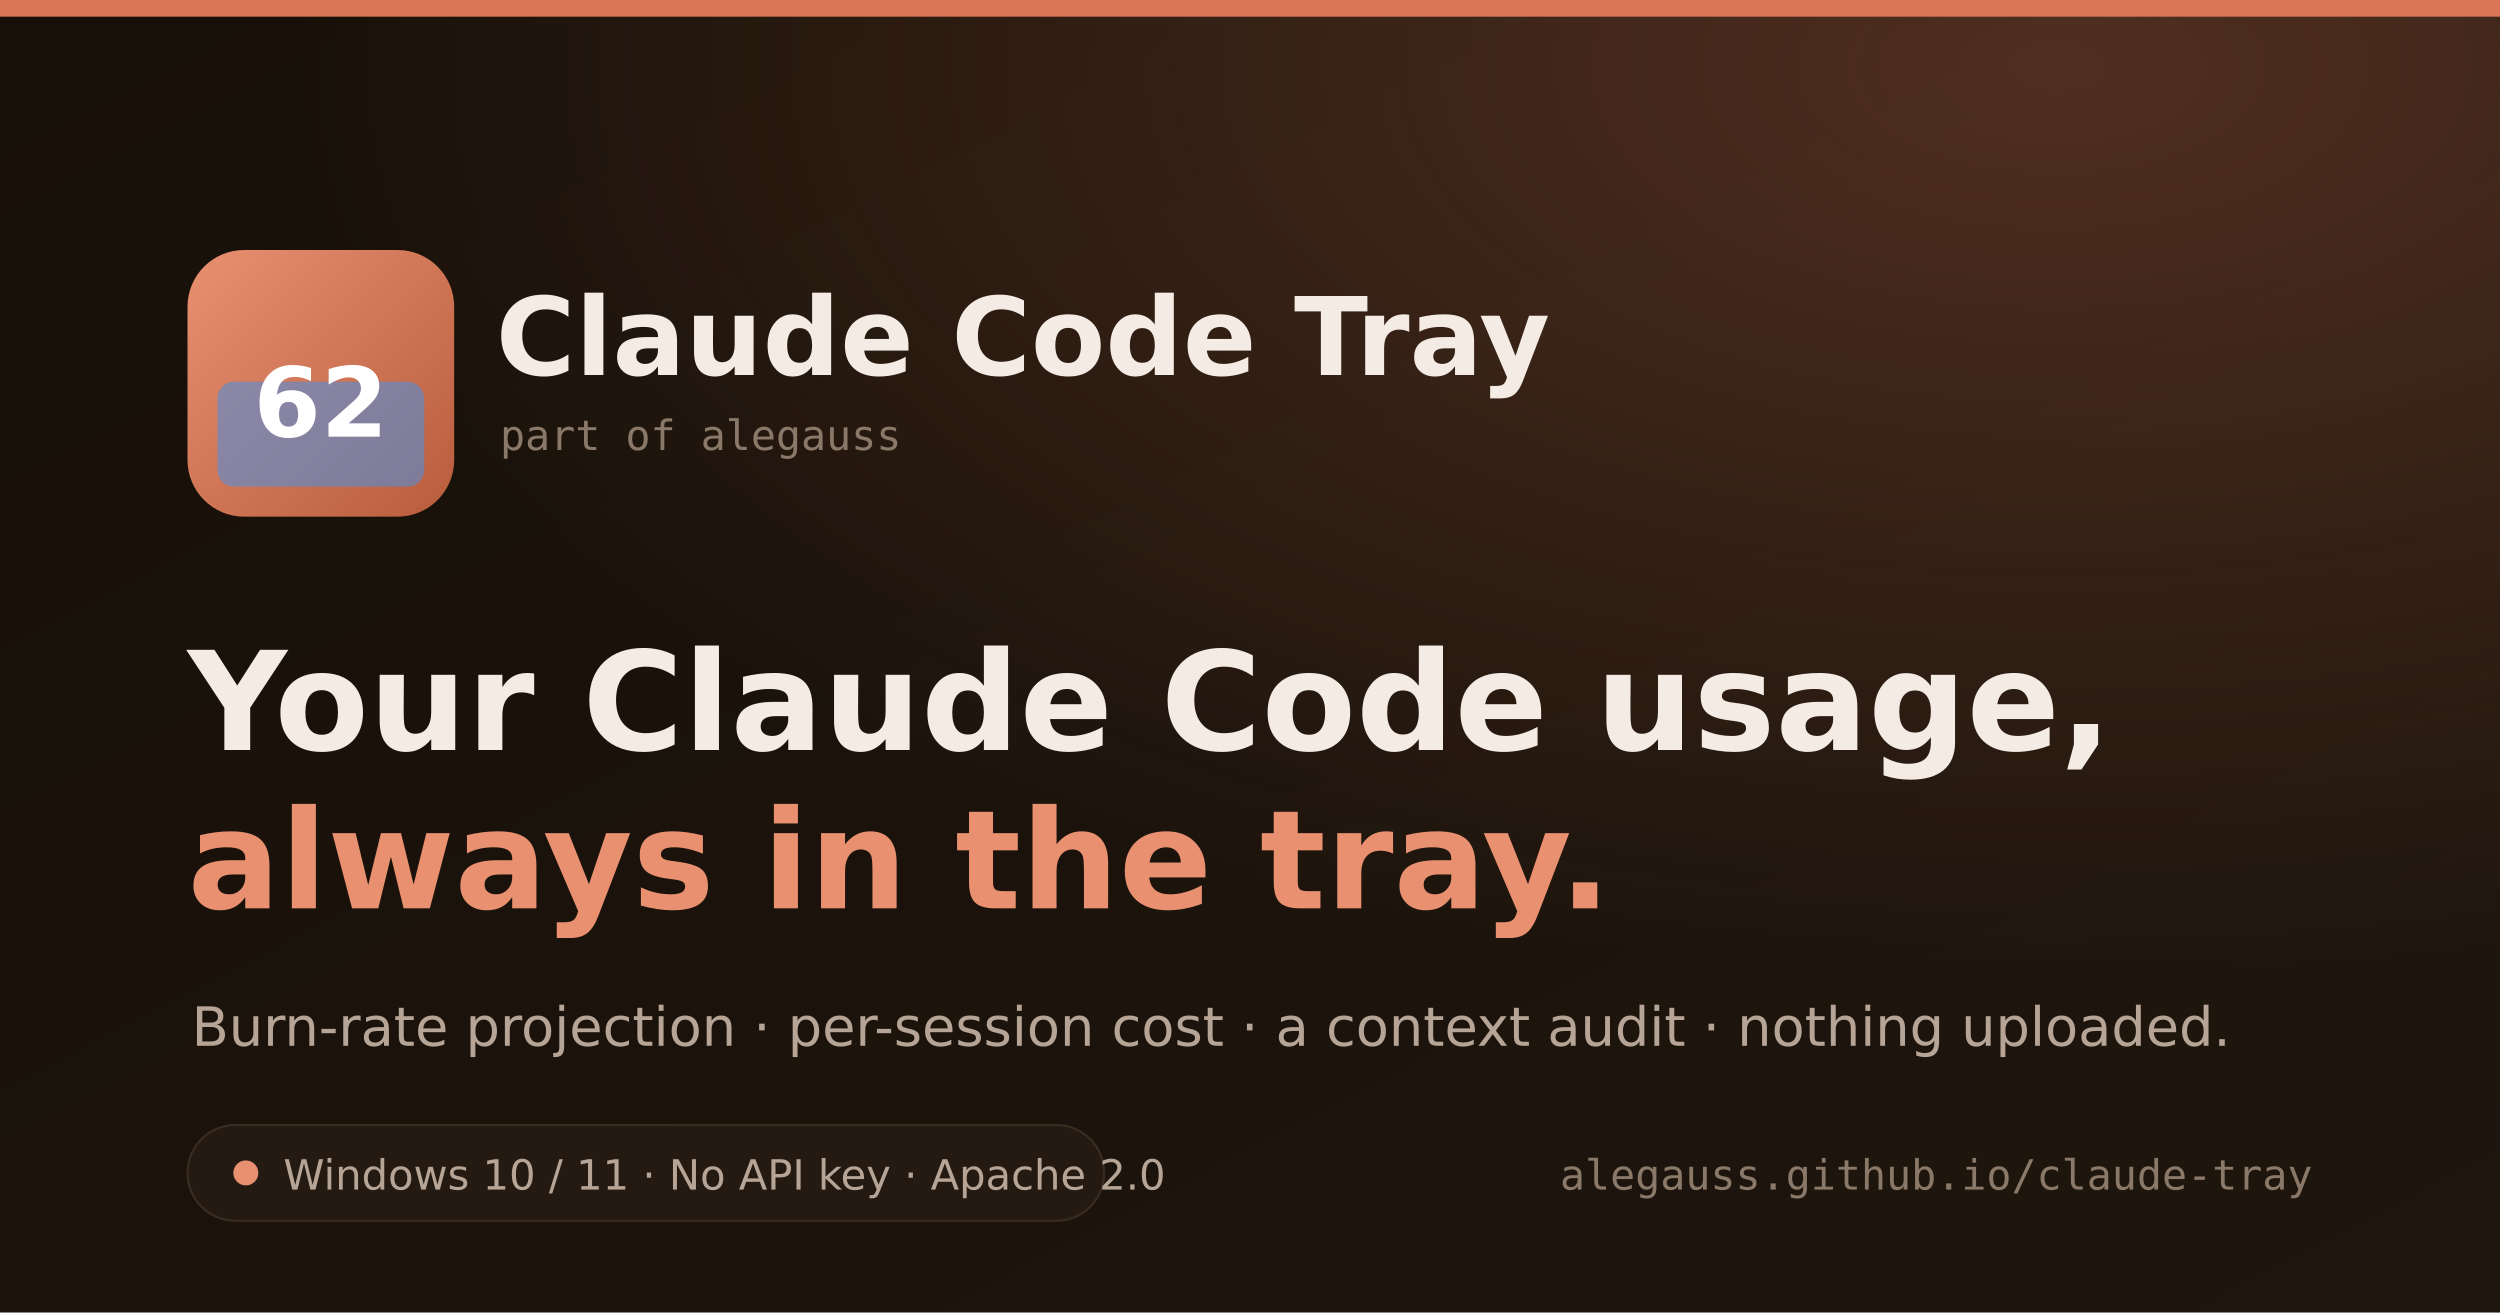
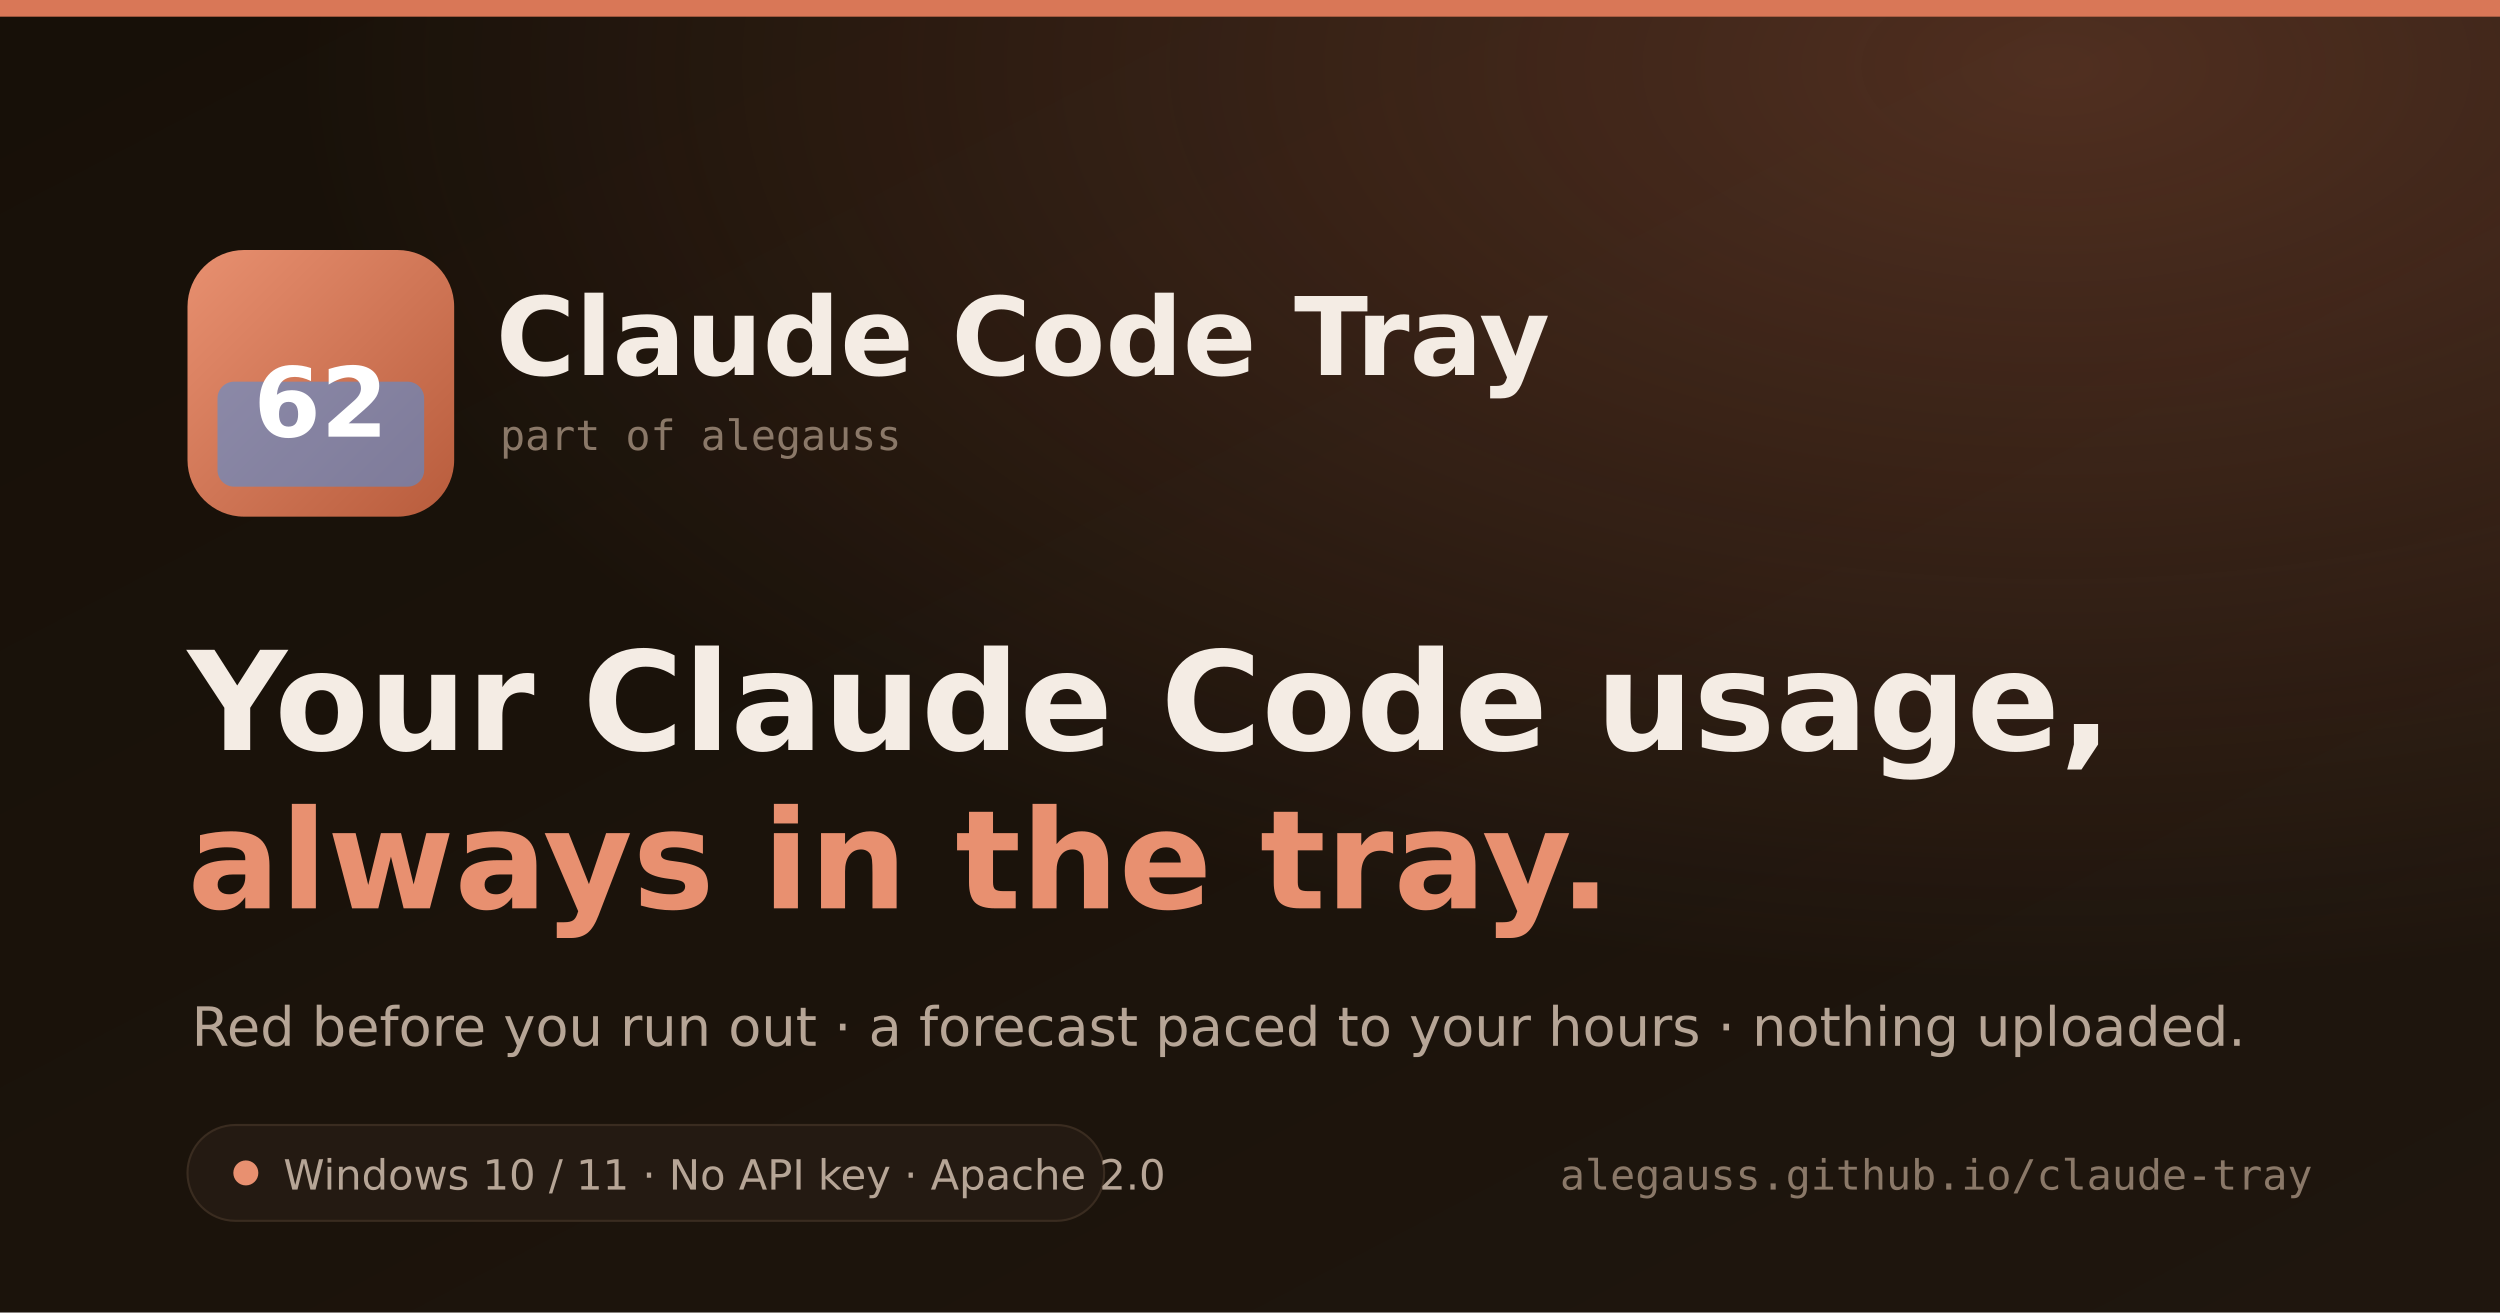
<svg xmlns="http://www.w3.org/2000/svg" width="1200" height="630" viewBox="0 0 1200 630" role="img" aria-label="Claude Code Tray — your Claude Code usage, always in the tray">
  <defs>
    <linearGradient id="ct-body" x1="0" y1="0" x2="1" y2="1">
      <stop offset="0" stop-color="#E89070" />
      <stop offset="1" stop-color="#B85C3C" />
    </linearGradient>
    <linearGradient id="ct-bg" x1="0" y1="0" x2="1" y2="1">
      <stop offset="0" stop-color="#171008" />
      <stop offset="1" stop-color="#1f160e" />
    </linearGradient>
    <radialGradient id="ct-glow" cx="0.82" cy="0.05" r="0.7">
      <stop offset="0" stop-color="#D97757" stop-opacity="0.28" />
      <stop offset="1" stop-color="#D97757" stop-opacity="0" />
    </radialGradient>
  </defs>
  <rect width="1200" height="630" fill="url(#ct-bg)" />
  <rect width="1200" height="630" fill="url(#ct-glow)" />
  <rect x="0" y="0" width="1200" height="8" fill="#D97757" />
  <g transform="translate(90,120) scale(0.8)">
    <rect width="160" height="160" rx="34" fill="url(#ct-body)" />
    <rect x="18" y="79" width="124" height="63" rx="10" fill="#4A90E2" opacity=".55" />
    <text x="80" y="112" text-anchor="middle" font-family="DejaVu Sans, sans-serif" font-size="58" font-weight="bold" fill="#ffffff">62</text>
  </g>
  <text x="238" y="180" font-family="DejaVu Sans, sans-serif" font-size="52" font-weight="bold" fill="#f4ece4">Claude Code Tray</text>
  <text x="240" y="216" font-family="DejaVu Sans Mono, monospace" font-size="20" fill="#8a7868">part of alegauss</text>
  <text x="90" y="360" font-family="DejaVu Sans, sans-serif" font-size="66" font-weight="bold" fill="#f4ece4">Your Claude Code usage,</text>
  <text x="90" y="436" font-family="DejaVu Sans, sans-serif" font-size="66" font-weight="bold" fill="#E89070">always in the tray.</text>
-   <text x="92" y="502" font-family="DejaVu Sans, sans-serif" font-size="26" fill="#b6a596">Burn-rate projection · per-session cost · a context audit · nothing uploaded.</text>
+   <text x="92" y="502" font-family="DejaVu Sans, sans-serif" font-size="26" fill="#b6a596">Red before you run out · a forecast paced to your hours · nothing uploaded.</text>
  <rect x="90" y="540" width="440" height="46" rx="23" fill="#241a12" stroke="#3a2c20" />
  <circle cx="118" cy="563" r="6" fill="#E89070" />
  <text x="136" y="571" font-family="DejaVu Sans, sans-serif" font-size="20" fill="#b6a596">Windows 10 / 11 · No API key · Apache 2.0</text>
  <text x="1110" y="571" text-anchor="end" font-family="DejaVu Sans Mono, monospace" font-size="20" fill="#8a7868">alegauss.github.io/claude-tray</text>
</svg>
